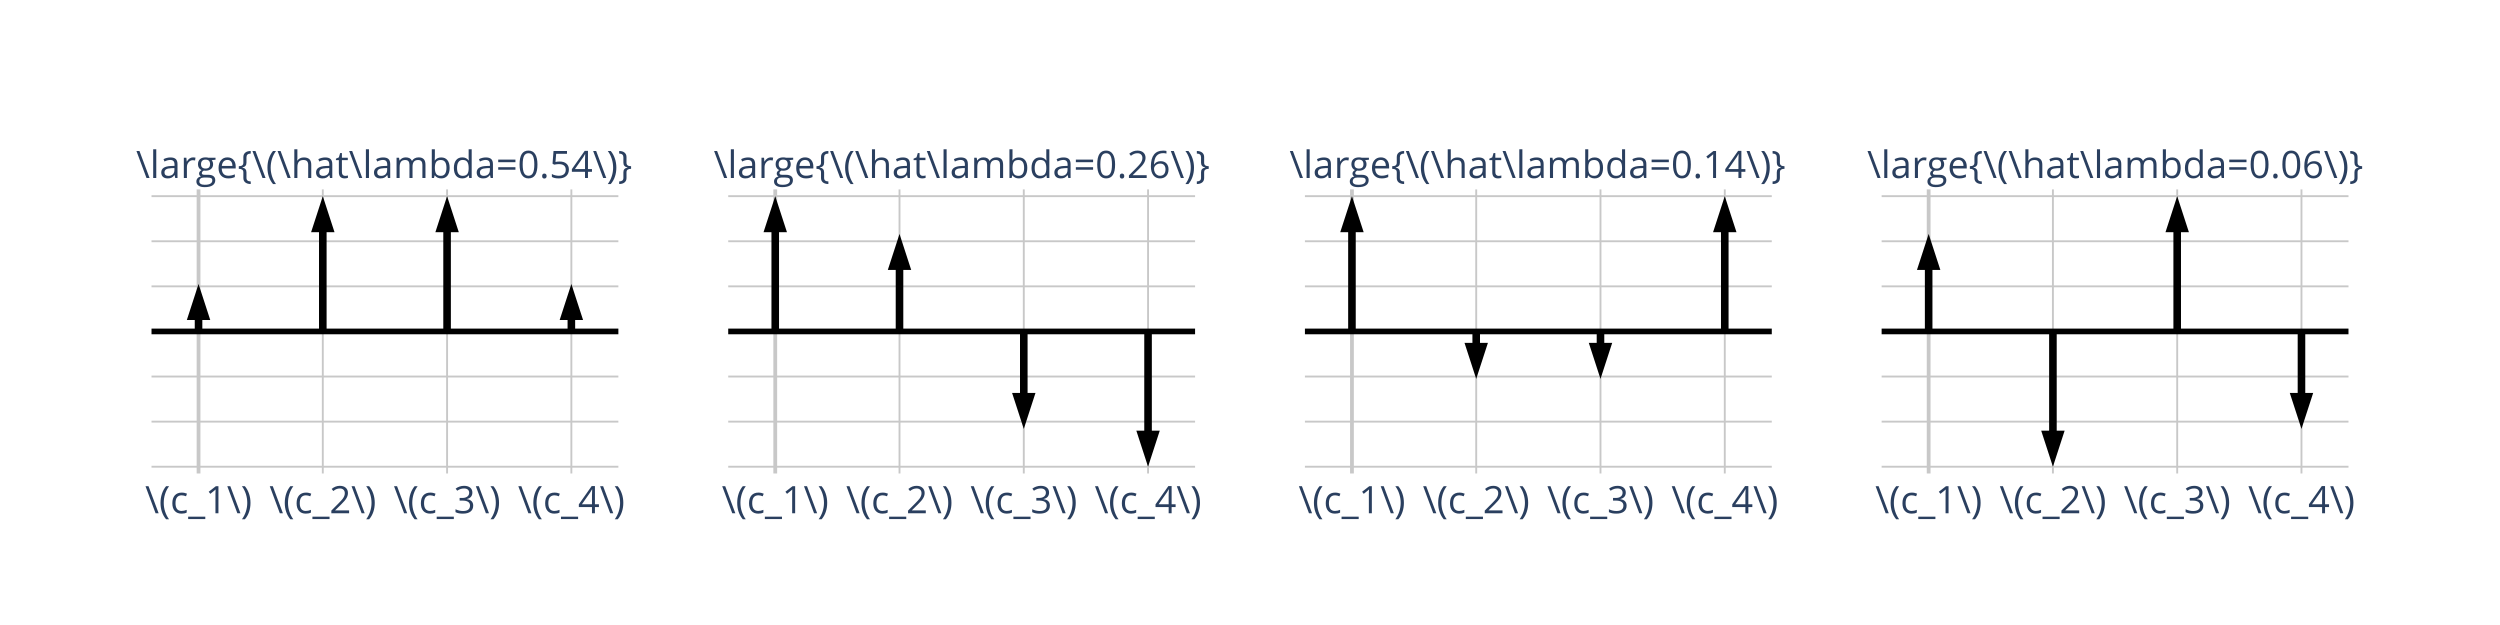
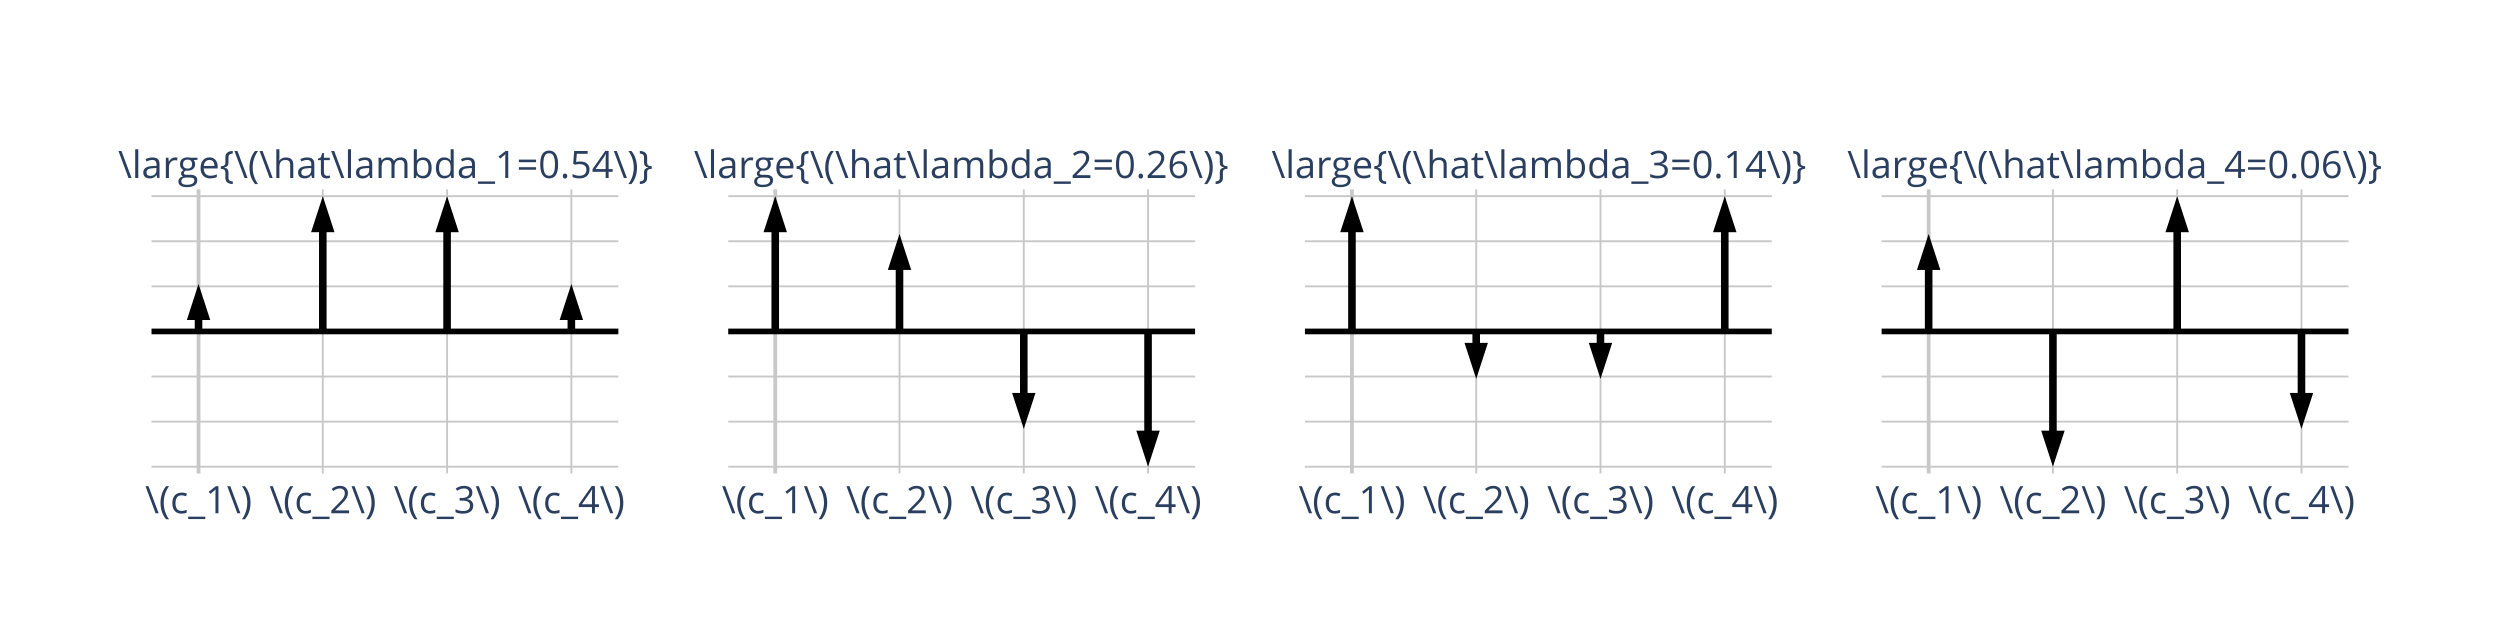
<svg xmlns="http://www.w3.org/2000/svg" class="main-svg" width="1320" height="330" style="" viewBox="0 0 1320 330">
  <rect x="0" y="0" width="1320" height="330" style="fill: rgb(255, 255, 255); fill-opacity: 1;" />
-   <defs id="defs-d79438">
+   <defs id="defs-39b9b0">
    <g class="clips">
-       <clipPath id="clipd79438xyplot" class="plotclip">
+       <clipPath id="clip39b9b0xyplot" class="plotclip">
        <rect width="246.5" height="150" />
      </clipPath>
-       <clipPath id="clipd79438x2y2plot" class="plotclip">
+       <clipPath id="clip39b9b0x2y2plot" class="plotclip">
        <rect width="246.5" height="150" />
      </clipPath>
-       <clipPath id="clipd79438x3y3plot" class="plotclip">
+       <clipPath id="clip39b9b0x3y3plot" class="plotclip">
        <rect width="246.5" height="150" />
      </clipPath>
-       <clipPath id="clipd79438x4y4plot" class="plotclip">
+       <clipPath id="clip39b9b0x4y4plot" class="plotclip">
        <rect width="246.5" height="150" />
      </clipPath>
-       <clipPath class="axesclip" id="clipd79438x">
+       <clipPath class="axesclip" id="clip39b9b0x">
        <rect x="80" y="0" width="246.5" height="330" />
      </clipPath>
-       <clipPath class="axesclip" id="clipd79438y">
+       <clipPath class="axesclip" id="clip39b9b0y">
        <rect x="0" y="100" width="1320" height="150" />
      </clipPath>
-       <clipPath class="axesclip" id="clipd79438xy">
+       <clipPath class="axesclip" id="clip39b9b0xy">
        <rect x="80" y="100" width="246.5" height="150" />
      </clipPath>
-       <clipPath class="axesclip" id="clipd79438y2">
+       <clipPath class="axesclip" id="clip39b9b0y2">
        <rect x="0" y="100" width="1320" height="150" />
      </clipPath>
-       <clipPath class="axesclip" id="clipd79438xy2">
+       <clipPath class="axesclip" id="clip39b9b0xy2">
        <rect x="80" y="100" width="246.5" height="150" />
      </clipPath>
-       <clipPath class="axesclip" id="clipd79438y3">
+       <clipPath class="axesclip" id="clip39b9b0y3">
        <rect x="0" y="100" width="1320" height="150" />
      </clipPath>
-       <clipPath class="axesclip" id="clipd79438xy3">
+       <clipPath class="axesclip" id="clip39b9b0xy3">
        <rect x="80" y="100" width="246.5" height="150" />
      </clipPath>
-       <clipPath class="axesclip" id="clipd79438y4">
+       <clipPath class="axesclip" id="clip39b9b0y4">
        <rect x="0" y="100" width="1320" height="150" />
      </clipPath>
-       <clipPath class="axesclip" id="clipd79438xy4">
+       <clipPath class="axesclip" id="clip39b9b0xy4">
        <rect x="80" y="100" width="246.5" height="150" />
      </clipPath>
-       <clipPath class="axesclip" id="clipd79438x2">
+       <clipPath class="axesclip" id="clip39b9b0x2">
        <rect x="384.5" y="0" width="246.5" height="330" />
      </clipPath>
-       <clipPath class="axesclip" id="clipd79438x2y">
+       <clipPath class="axesclip" id="clip39b9b0x2y">
        <rect x="384.5" y="100" width="246.5" height="150" />
      </clipPath>
-       <clipPath class="axesclip" id="clipd79438x2y2">
+       <clipPath class="axesclip" id="clip39b9b0x2y2">
        <rect x="384.5" y="100" width="246.5" height="150" />
      </clipPath>
-       <clipPath class="axesclip" id="clipd79438x2y3">
+       <clipPath class="axesclip" id="clip39b9b0x2y3">
        <rect x="384.5" y="100" width="246.5" height="150" />
      </clipPath>
-       <clipPath class="axesclip" id="clipd79438x2y4">
+       <clipPath class="axesclip" id="clip39b9b0x2y4">
        <rect x="384.5" y="100" width="246.5" height="150" />
      </clipPath>
-       <clipPath class="axesclip" id="clipd79438x3">
+       <clipPath class="axesclip" id="clip39b9b0x3">
        <rect x="689" y="0" width="246.5" height="330" />
      </clipPath>
-       <clipPath class="axesclip" id="clipd79438x3y">
+       <clipPath class="axesclip" id="clip39b9b0x3y">
        <rect x="689" y="100" width="246.5" height="150" />
      </clipPath>
-       <clipPath class="axesclip" id="clipd79438x3y2">
+       <clipPath class="axesclip" id="clip39b9b0x3y2">
        <rect x="689" y="100" width="246.5" height="150" />
      </clipPath>
-       <clipPath class="axesclip" id="clipd79438x3y3">
+       <clipPath class="axesclip" id="clip39b9b0x3y3">
        <rect x="689" y="100" width="246.5" height="150" />
      </clipPath>
-       <clipPath class="axesclip" id="clipd79438x3y4">
+       <clipPath class="axesclip" id="clip39b9b0x3y4">
        <rect x="689" y="100" width="246.5" height="150" />
      </clipPath>
-       <clipPath class="axesclip" id="clipd79438x4">
+       <clipPath class="axesclip" id="clip39b9b0x4">
        <rect x="993.5" y="0" width="246.5" height="330" />
      </clipPath>
-       <clipPath class="axesclip" id="clipd79438x4y">
+       <clipPath class="axesclip" id="clip39b9b0x4y">
        <rect x="993.5" y="100" width="246.5" height="150" />
      </clipPath>
-       <clipPath class="axesclip" id="clipd79438x4y2">
+       <clipPath class="axesclip" id="clip39b9b0x4y2">
        <rect x="993.5" y="100" width="246.5" height="150" />
      </clipPath>
-       <clipPath class="axesclip" id="clipd79438x4y3">
+       <clipPath class="axesclip" id="clip39b9b0x4y3">
        <rect x="993.5" y="100" width="246.5" height="150" />
      </clipPath>
-       <clipPath class="axesclip" id="clipd79438x4y4">
+       <clipPath class="axesclip" id="clip39b9b0x4y4">
        <rect x="993.5" y="100" width="246.5" height="150" />
      </clipPath>
    </g>
    <g class="gradients" />
    <g class="patterns" />
  </defs>
  <g class="bglayer" />
  <g class="layer-below">
    <g class="imagelayer" />
    <g class="shapelayer" />
  </g>
  <g class="cartesianlayer">
    <g class="subplot xy">
      <g class="layer-subplot">
        <g class="shapelayer" />
        <g class="imagelayer" />
      </g>
      <g class="minor-gridlayer">
        <g class="x" />
        <g class="y" />
      </g>
      <g class="gridlayer">
        <g class="x">
          <path class="xgrid crisp" transform="translate(170.44,0)" d="M0,100v150" style="stroke: rgb(200, 200, 200); stroke-opacity: 1; stroke-width: 1px;" />
          <path class="xgrid crisp" transform="translate(236.06,0)" d="M0,100v150" style="stroke: rgb(200, 200, 200); stroke-opacity: 1; stroke-width: 1px;" />
          <path class="xgrid crisp" transform="translate(301.68,0)" d="M0,100v150" style="stroke: rgb(200, 200, 200); stroke-opacity: 1; stroke-width: 1px;" />
        </g>
        <g class="y">
          <path class="ygrid crisp" transform="translate(0,246.43)" d="M80,0h246.5" style="stroke: rgb(200, 200, 200); stroke-opacity: 1; stroke-width: 1px;" />
          <path class="ygrid crisp" transform="translate(0,222.62)" d="M80,0h246.5" style="stroke: rgb(200, 200, 200); stroke-opacity: 1; stroke-width: 1px;" />
          <path class="ygrid crisp" transform="translate(0,198.81)" d="M80,0h246.5" style="stroke: rgb(200, 200, 200); stroke-opacity: 1; stroke-width: 1px;" />
          <path class="ygrid crisp" transform="translate(0,151.19)" d="M80,0h246.5" style="stroke: rgb(200, 200, 200); stroke-opacity: 1; stroke-width: 1px;" />
          <path class="ygrid crisp" transform="translate(0,127.38)" d="M80,0h246.5" style="stroke: rgb(200, 200, 200); stroke-opacity: 1; stroke-width: 1px;" />
          <path class="ygrid crisp" transform="translate(0,103.57)" d="M80,0h246.5" style="stroke: rgb(200, 200, 200); stroke-opacity: 1; stroke-width: 1px;" />
        </g>
      </g>
      <g class="zerolinelayer">
        <path class="xzl zl crisp" transform="translate(104.83,0)" d="M0,100v150" style="stroke: rgb(200, 200, 200); stroke-opacity: 1; stroke-width: 2px;" />
        <path class="yzl zl crisp" transform="translate(0,175)" d="M80,0h246.5" style="stroke: rgb(0, 0, 0); stroke-opacity: 1; stroke-width: 3px;" />
      </g>
      <g class="layer-between">
        <g class="shapelayer" />
        <g class="imagelayer" />
      </g>
      <path class="xlines-below" />
      <path class="ylines-below" />
      <g class="overlines-below" />
      <g class="xaxislayer-below" />
      <g class="yaxislayer-below" />
      <g class="overaxes-below" />
      <g class="overplot">
-         <g class="xy" transform="translate(80,100)" clip-path="url(#clipd79438xyplot)">
+         <g class="xy" transform="translate(80,100)" clip-path="url(#clip39b9b0xyplot)">
          <g class="scatterlayer mlayer">
-             <g class="trace scatter trace3fbb58" style="stroke-miterlimit: 2; opacity: 1;">
+             <g class="trace scatter trace89f9d9" style="stroke-miterlimit: 2; opacity: 1;">
              <g class="fills" />
              <g class="errorbars" />
              <g class="lines">
                <path class="js-line" d="M24.83,75L24.83,67.94" style="vector-effect: none; fill: none; stroke: rgb(0, 0, 0); stroke-opacity: 1; stroke-width: 4px; opacity: 1;" />
              </g>
              <g class="points">
                <path class="point" transform="translate(24.83,75)" d="M0,0Z" style="opacity: 1; stroke-width: 0px; fill: rgb(0, 0, 0); fill-opacity: 1;" />
                <path class="point" transform="translate(24.83,49.94)" d="M0,0L-6.18,19.021L6.18,19.021Z" style="opacity: 1; stroke-width: 0px; fill: rgb(0, 0, 0); fill-opacity: 1;" />
              </g>
              <g class="text" />
            </g>
-             <g class="trace scatter trace585e66" style="stroke-miterlimit: 2; opacity: 1;">
+             <g class="trace scatter traceb9ac74" style="stroke-miterlimit: 2; opacity: 1;">
              <g class="fills" />
              <g class="errorbars" />
              <g class="lines">
                <path class="js-line" d="M90.44,75L90.44,21.57" style="vector-effect: none; fill: none; stroke: rgb(0, 0, 0); stroke-opacity: 1; stroke-width: 4px; opacity: 1;" />
              </g>
              <g class="points">
                <path class="point" transform="translate(90.44,75)" d="M0,0Z" style="opacity: 1; stroke-width: 0px; fill: rgb(0, 0, 0); fill-opacity: 1;" />
                <path class="point" transform="translate(90.44,3.57)" d="M0,0L-6.18,19.021L6.18,19.021Z" style="opacity: 1; stroke-width: 0px; fill: rgb(0, 0, 0); fill-opacity: 1;" />
              </g>
              <g class="text" />
            </g>
-             <g class="trace scatter tracebc1cd6" style="stroke-miterlimit: 2; opacity: 1;">
+             <g class="trace scatter tracecb0ebf" style="stroke-miterlimit: 2; opacity: 1;">
              <g class="fills" />
              <g class="errorbars" />
              <g class="lines">
                <path class="js-line" d="M156.06,75L156.06,21.57" style="vector-effect: none; fill: none; stroke: rgb(0, 0, 0); stroke-opacity: 1; stroke-width: 4px; opacity: 1;" />
              </g>
              <g class="points">
                <path class="point" transform="translate(156.06,75)" d="M0,0Z" style="opacity: 1; stroke-width: 0px; fill: rgb(0, 0, 0); fill-opacity: 1;" />
                <path class="point" transform="translate(156.06,3.57)" d="M0,0L-6.18,19.021L6.18,19.021Z" style="opacity: 1; stroke-width: 0px; fill: rgb(0, 0, 0); fill-opacity: 1;" />
              </g>
              <g class="text" />
            </g>
-             <g class="trace scatter trace941f63" style="stroke-miterlimit: 2; opacity: 1;">
+             <g class="trace scatter trace071e28" style="stroke-miterlimit: 2; opacity: 1;">
              <g class="fills" />
              <g class="errorbars" />
              <g class="lines">
                <path class="js-line" d="M221.68,75L221.68,67.94" style="vector-effect: none; fill: none; stroke: rgb(0, 0, 0); stroke-opacity: 1; stroke-width: 4px; opacity: 1;" />
              </g>
              <g class="points">
                <path class="point" transform="translate(221.68,75)" d="M0,0Z" style="opacity: 1; stroke-width: 0px; fill: rgb(0, 0, 0); fill-opacity: 1;" />
                <path class="point" transform="translate(221.68,49.94)" d="M0,0L-6.18,19.021L6.18,19.021Z" style="opacity: 1; stroke-width: 0px; fill: rgb(0, 0, 0); fill-opacity: 1;" />
              </g>
              <g class="text" />
            </g>
          </g>
        </g>
      </g>
      <path class="xlines-above crisp" d="M0,0" style="fill: none;" />
      <path class="ylines-above crisp" d="M0,0" style="fill: none;" />
      <g class="overlines-above" />
      <g class="xaxislayer-above">
        <g class="xtick">
          <text text-anchor="middle" x="0" y="271" transform="translate(104.83,0)" style="font-family: 'Open Sans', verdana, arial, sans-serif; font-size: 20px; fill: rgb(42, 63, 95); fill-opacity: 1; white-space: pre; opacity: 1;">\(c_1\)</text>
        </g>
        <g class="xtick">
          <text text-anchor="middle" x="0" y="271" style="font-family: 'Open Sans', verdana, arial, sans-serif; font-size: 20px; fill: rgb(42, 63, 95); fill-opacity: 1; white-space: pre; opacity: 1;" transform="translate(170.44,0)">\(c_2\)</text>
        </g>
        <g class="xtick">
          <text text-anchor="middle" x="0" y="271" style="font-family: 'Open Sans', verdana, arial, sans-serif; font-size: 20px; fill: rgb(42, 63, 95); fill-opacity: 1; white-space: pre; opacity: 1;" transform="translate(236.06,0)">\(c_3\)</text>
        </g>
        <g class="xtick">
          <text text-anchor="middle" x="0" y="271" style="font-family: 'Open Sans', verdana, arial, sans-serif; font-size: 20px; fill: rgb(42, 63, 95); fill-opacity: 1; white-space: pre; opacity: 1;" transform="translate(301.68,0)">\(c_4\)</text>
        </g>
      </g>
      <g class="yaxislayer-above" />
      <g class="overaxes-above" />
    </g>
    <g class="subplot x2y2">
      <g class="layer-subplot">
        <g class="shapelayer" />
        <g class="imagelayer" />
      </g>
      <g class="minor-gridlayer">
        <g class="x2" />
        <g class="y2" />
      </g>
      <g class="gridlayer">
        <g class="x2">
          <path class="x2grid crisp" transform="translate(474.94,0)" d="M0,100v150" style="stroke: rgb(200, 200, 200); stroke-opacity: 1; stroke-width: 1px;" />
          <path class="x2grid crisp" transform="translate(540.56,0)" d="M0,100v150" style="stroke: rgb(200, 200, 200); stroke-opacity: 1; stroke-width: 1px;" />
          <path class="x2grid crisp" transform="translate(606.17,0)" d="M0,100v150" style="stroke: rgb(200, 200, 200); stroke-opacity: 1; stroke-width: 1px;" />
        </g>
        <g class="y2">
          <path class="y2grid crisp" transform="translate(0,246.43)" d="M384.5,0h246.5" style="stroke: rgb(200, 200, 200); stroke-opacity: 1; stroke-width: 1px;" />
          <path class="y2grid crisp" transform="translate(0,222.62)" d="M384.5,0h246.5" style="stroke: rgb(200, 200, 200); stroke-opacity: 1; stroke-width: 1px;" />
          <path class="y2grid crisp" transform="translate(0,198.81)" d="M384.5,0h246.5" style="stroke: rgb(200, 200, 200); stroke-opacity: 1; stroke-width: 1px;" />
          <path class="y2grid crisp" transform="translate(0,151.19)" d="M384.5,0h246.5" style="stroke: rgb(200, 200, 200); stroke-opacity: 1; stroke-width: 1px;" />
          <path class="y2grid crisp" transform="translate(0,127.38)" d="M384.5,0h246.5" style="stroke: rgb(200, 200, 200); stroke-opacity: 1; stroke-width: 1px;" />
          <path class="y2grid crisp" transform="translate(0,103.57)" d="M384.5,0h246.5" style="stroke: rgb(200, 200, 200); stroke-opacity: 1; stroke-width: 1px;" />
        </g>
      </g>
      <g class="zerolinelayer">
        <path class="x2zl zl crisp" transform="translate(409.33,0)" d="M0,100v150" style="stroke: rgb(200, 200, 200); stroke-opacity: 1; stroke-width: 2px;" />
        <path class="y2zl zl crisp" transform="translate(0,175)" d="M384.5,0h246.5" style="stroke: rgb(0, 0, 0); stroke-opacity: 1; stroke-width: 3px;" />
      </g>
      <g class="layer-between">
        <g class="shapelayer" />
        <g class="imagelayer" />
      </g>
      <path class="xlines-below" />
      <path class="ylines-below" />
      <g class="overlines-below" />
      <g class="xaxislayer-below" />
      <g class="yaxislayer-below" />
      <g class="overaxes-below" />
      <g class="overplot">
-         <g class="x2y2" transform="translate(384.5,100)" clip-path="url(#clipd79438x2y2plot)">
+         <g class="x2y2" transform="translate(384.5,100)" clip-path="url(#clip39b9b0x2y2plot)">
          <g class="scatterlayer mlayer">
-             <g class="trace scatter trace5c7422" style="stroke-miterlimit: 2; opacity: 1;">
+             <g class="trace scatter tracefb3d68" style="stroke-miterlimit: 2; opacity: 1;">
              <g class="fills" />
              <g class="errorbars" />
              <g class="lines">
                <path class="js-line" d="M24.83,75L24.83,21.57" style="vector-effect: none; fill: none; stroke: rgb(0, 0, 0); stroke-opacity: 1; stroke-width: 4px; opacity: 1;" />
              </g>
              <g class="points">
                <path class="point" transform="translate(24.83,75)" d="M0,0Z" style="opacity: 1; stroke-width: 0px; fill: rgb(0, 0, 0); fill-opacity: 1;" />
                <path class="point" transform="translate(24.83,3.57)" d="M0,0L-6.18,19.021L6.18,19.021Z" style="opacity: 1; stroke-width: 0px; fill: rgb(0, 0, 0); fill-opacity: 1;" />
              </g>
              <g class="text" />
            </g>
-             <g class="trace scatter tracef694d3" style="stroke-miterlimit: 2; opacity: 1;">
+             <g class="trace scatter trace6bcd94" style="stroke-miterlimit: 2; opacity: 1;">
              <g class="fills" />
              <g class="errorbars" />
              <g class="lines">
                <path class="js-line" d="M90.44,75L90.44,41.52" style="vector-effect: none; fill: none; stroke: rgb(0, 0, 0); stroke-opacity: 1; stroke-width: 4px; opacity: 1;" />
              </g>
              <g class="points">
                <path class="point" transform="translate(90.44,75)" d="M0,0Z" style="opacity: 1; stroke-width: 0px; fill: rgb(0, 0, 0); fill-opacity: 1;" />
                <path class="point" transform="translate(90.44,23.52)" d="M0,0L-6.18,19.021L6.18,19.021Z" style="opacity: 1; stroke-width: 0px; fill: rgb(0, 0, 0); fill-opacity: 1;" />
              </g>
              <g class="text" />
            </g>
-             <g class="trace scatter trace474995" style="stroke-miterlimit: 2; opacity: 1;">
+             <g class="trace scatter trace20b42f" style="stroke-miterlimit: 2; opacity: 1;">
              <g class="fills" />
              <g class="errorbars" />
              <g class="lines">
                <path class="js-line" d="M156.06,75L156.06,108.48" style="vector-effect: none; fill: none; stroke: rgb(0, 0, 0); stroke-opacity: 1; stroke-width: 4px; opacity: 1;" />
              </g>
              <g class="points">
                <path class="point" transform="translate(156.06,75)" d="M0,0Z" style="opacity: 1; stroke-width: 0px; fill: rgb(0, 0, 0); fill-opacity: 1;" />
                <path class="point" transform="translate(156.06,126.48)" d="M0,0L6.18,-19.021L-6.18,-19.021Z" style="opacity: 1; stroke-width: 0px; fill: rgb(0, 0, 0); fill-opacity: 1;" />
              </g>
              <g class="text" />
            </g>
-             <g class="trace scatter trace172990" style="stroke-miterlimit: 2; opacity: 1;">
+             <g class="trace scatter trace25c7e0" style="stroke-miterlimit: 2; opacity: 1;">
              <g class="fills" />
              <g class="errorbars" />
              <g class="lines">
                <path class="js-line" d="M221.67,75L221.67,128.43" style="vector-effect: none; fill: none; stroke: rgb(0, 0, 0); stroke-opacity: 1; stroke-width: 4px; opacity: 1;" />
              </g>
              <g class="points">
                <path class="point" transform="translate(221.67,75)" d="M0,0Z" style="opacity: 1; stroke-width: 0px; fill: rgb(0, 0, 0); fill-opacity: 1;" />
                <path class="point" transform="translate(221.67,146.43)" d="M0,0L6.18,-19.021L-6.18,-19.021Z" style="opacity: 1; stroke-width: 0px; fill: rgb(0, 0, 0); fill-opacity: 1;" />
              </g>
              <g class="text" />
            </g>
          </g>
        </g>
      </g>
      <path class="xlines-above crisp" d="M0,0" style="fill: none;" />
      <path class="ylines-above crisp" d="M0,0" style="fill: none;" />
      <g class="overlines-above" />
      <g class="xaxislayer-above">
        <g class="x2tick">
          <text text-anchor="middle" x="0" y="271" transform="translate(409.33,0)" style="font-family: 'Open Sans', verdana, arial, sans-serif; font-size: 20px; fill: rgb(42, 63, 95); fill-opacity: 1; white-space: pre; opacity: 1;">\(c_1\)</text>
        </g>
        <g class="x2tick">
          <text text-anchor="middle" x="0" y="271" style="font-family: 'Open Sans', verdana, arial, sans-serif; font-size: 20px; fill: rgb(42, 63, 95); fill-opacity: 1; white-space: pre; opacity: 1;" transform="translate(474.94,0)">\(c_2\)</text>
        </g>
        <g class="x2tick">
          <text text-anchor="middle" x="0" y="271" style="font-family: 'Open Sans', verdana, arial, sans-serif; font-size: 20px; fill: rgb(42, 63, 95); fill-opacity: 1; white-space: pre; opacity: 1;" transform="translate(540.56,0)">\(c_3\)</text>
        </g>
        <g class="x2tick">
          <text text-anchor="middle" x="0" y="271" style="font-family: 'Open Sans', verdana, arial, sans-serif; font-size: 20px; fill: rgb(42, 63, 95); fill-opacity: 1; white-space: pre; opacity: 1;" transform="translate(606.17,0)">\(c_4\)</text>
        </g>
      </g>
      <g class="yaxislayer-above" />
      <g class="overaxes-above" />
    </g>
    <g class="subplot x3y3">
      <g class="layer-subplot">
        <g class="shapelayer" />
        <g class="imagelayer" />
      </g>
      <g class="minor-gridlayer">
        <g class="x3" />
        <g class="y3" />
      </g>
      <g class="gridlayer">
        <g class="x3">
          <path class="x3grid crisp" transform="translate(779.44,0)" d="M0,100v150" style="stroke: rgb(200, 200, 200); stroke-opacity: 1; stroke-width: 1px;" />
          <path class="x3grid crisp" transform="translate(845.06,0)" d="M0,100v150" style="stroke: rgb(200, 200, 200); stroke-opacity: 1; stroke-width: 1px;" />
          <path class="x3grid crisp" transform="translate(910.68,0)" d="M0,100v150" style="stroke: rgb(200, 200, 200); stroke-opacity: 1; stroke-width: 1px;" />
        </g>
        <g class="y3">
          <path class="y3grid crisp" transform="translate(0,246.43)" d="M689,0h246.5" style="stroke: rgb(200, 200, 200); stroke-opacity: 1; stroke-width: 1px;" />
          <path class="y3grid crisp" transform="translate(0,222.62)" d="M689,0h246.5" style="stroke: rgb(200, 200, 200); stroke-opacity: 1; stroke-width: 1px;" />
          <path class="y3grid crisp" transform="translate(0,198.81)" d="M689,0h246.5" style="stroke: rgb(200, 200, 200); stroke-opacity: 1; stroke-width: 1px;" />
          <path class="y3grid crisp" transform="translate(0,151.19)" d="M689,0h246.5" style="stroke: rgb(200, 200, 200); stroke-opacity: 1; stroke-width: 1px;" />
          <path class="y3grid crisp" transform="translate(0,127.38)" d="M689,0h246.5" style="stroke: rgb(200, 200, 200); stroke-opacity: 1; stroke-width: 1px;" />
          <path class="y3grid crisp" transform="translate(0,103.57)" d="M689,0h246.5" style="stroke: rgb(200, 200, 200); stroke-opacity: 1; stroke-width: 1px;" />
        </g>
      </g>
      <g class="zerolinelayer">
        <path class="x3zl zl crisp" transform="translate(713.83,0)" d="M0,100v150" style="stroke: rgb(200, 200, 200); stroke-opacity: 1; stroke-width: 2px;" />
        <path class="y3zl zl crisp" transform="translate(0,175)" d="M689,0h246.5" style="stroke: rgb(0, 0, 0); stroke-opacity: 1; stroke-width: 3px;" />
      </g>
      <g class="layer-between">
        <g class="shapelayer" />
        <g class="imagelayer" />
      </g>
      <path class="xlines-below" />
      <path class="ylines-below" />
      <g class="overlines-below" />
      <g class="xaxislayer-below" />
      <g class="yaxislayer-below" />
      <g class="overaxes-below" />
      <g class="overplot">
-         <g class="x3y3" transform="translate(689,100)" clip-path="url(#clipd79438x3y3plot)">
+         <g class="x3y3" transform="translate(689,100)" clip-path="url(#clip39b9b0x3y3plot)">
          <g class="scatterlayer mlayer">
-             <g class="trace scatter trace287ca6" style="stroke-miterlimit: 2; opacity: 1;">
+             <g class="trace scatter tracee846d8" style="stroke-miterlimit: 2; opacity: 1;">
              <g class="fills" />
              <g class="errorbars" />
              <g class="lines">
                <path class="js-line" d="M24.83,75L24.83,21.57" style="vector-effect: none; fill: none; stroke: rgb(0, 0, 0); stroke-opacity: 1; stroke-width: 4px; opacity: 1;" />
              </g>
              <g class="points">
                <path class="point" transform="translate(24.83,75)" d="M0,0Z" style="opacity: 1; stroke-width: 0px; fill: rgb(0, 0, 0); fill-opacity: 1;" />
                <path class="point" transform="translate(24.83,3.57)" d="M0,0L-6.18,19.021L6.18,19.021Z" style="opacity: 1; stroke-width: 0px; fill: rgb(0, 0, 0); fill-opacity: 1;" />
              </g>
              <g class="text" />
            </g>
-             <g class="trace scatter traceb0b829" style="stroke-miterlimit: 2; opacity: 1;">
+             <g class="trace scatter traceae95f3" style="stroke-miterlimit: 2; opacity: 1;">
              <g class="fills" />
              <g class="errorbars" />
              <g class="lines">
                <path class="js-line" d="M90.44,75L90.44,82.06" style="vector-effect: none; fill: none; stroke: rgb(0, 0, 0); stroke-opacity: 1; stroke-width: 4px; opacity: 1;" />
              </g>
              <g class="points">
                <path class="point" transform="translate(90.44,75)" d="M0,0Z" style="opacity: 1; stroke-width: 0px; fill: rgb(0, 0, 0); fill-opacity: 1;" />
                <path class="point" transform="translate(90.44,100.06)" d="M0,0L6.18,-19.021L-6.18,-19.021Z" style="opacity: 1; stroke-width: 0px; fill: rgb(0, 0, 0); fill-opacity: 1;" />
              </g>
              <g class="text" />
            </g>
-             <g class="trace scatter trace556962" style="stroke-miterlimit: 2; opacity: 1;">
+             <g class="trace scatter trace829554" style="stroke-miterlimit: 2; opacity: 1;">
              <g class="fills" />
              <g class="errorbars" />
              <g class="lines">
                <path class="js-line" d="M156.06,75L156.06,82.06" style="vector-effect: none; fill: none; stroke: rgb(0, 0, 0); stroke-opacity: 1; stroke-width: 4px; opacity: 1;" />
              </g>
              <g class="points">
                <path class="point" transform="translate(156.06,75)" d="M0,0Z" style="opacity: 1; stroke-width: 0px; fill: rgb(0, 0, 0); fill-opacity: 1;" />
                <path class="point" transform="translate(156.06,100.06)" d="M0,0L6.18,-19.021L-6.18,-19.021Z" style="opacity: 1; stroke-width: 0px; fill: rgb(0, 0, 0); fill-opacity: 1;" />
              </g>
              <g class="text" />
            </g>
-             <g class="trace scatter trace716358" style="stroke-miterlimit: 2; opacity: 1;">
+             <g class="trace scatter trace03fffa" style="stroke-miterlimit: 2; opacity: 1;">
              <g class="fills" />
              <g class="errorbars" />
              <g class="lines">
                <path class="js-line" d="M221.68,75L221.68,21.57" style="vector-effect: none; fill: none; stroke: rgb(0, 0, 0); stroke-opacity: 1; stroke-width: 4px; opacity: 1;" />
              </g>
              <g class="points">
                <path class="point" transform="translate(221.68,75)" d="M0,0Z" style="opacity: 1; stroke-width: 0px; fill: rgb(0, 0, 0); fill-opacity: 1;" />
                <path class="point" transform="translate(221.68,3.57)" d="M0,0L-6.18,19.021L6.18,19.021Z" style="opacity: 1; stroke-width: 0px; fill: rgb(0, 0, 0); fill-opacity: 1;" />
              </g>
              <g class="text" />
            </g>
          </g>
        </g>
      </g>
      <path class="xlines-above crisp" d="M0,0" style="fill: none;" />
      <path class="ylines-above crisp" d="M0,0" style="fill: none;" />
      <g class="overlines-above" />
      <g class="xaxislayer-above">
        <g class="x3tick">
          <text text-anchor="middle" x="0" y="271" transform="translate(713.83,0)" style="font-family: 'Open Sans', verdana, arial, sans-serif; font-size: 20px; fill: rgb(42, 63, 95); fill-opacity: 1; white-space: pre; opacity: 1;">\(c_1\)</text>
        </g>
        <g class="x3tick">
          <text text-anchor="middle" x="0" y="271" style="font-family: 'Open Sans', verdana, arial, sans-serif; font-size: 20px; fill: rgb(42, 63, 95); fill-opacity: 1; white-space: pre; opacity: 1;" transform="translate(779.44,0)">\(c_2\)</text>
        </g>
        <g class="x3tick">
          <text text-anchor="middle" x="0" y="271" style="font-family: 'Open Sans', verdana, arial, sans-serif; font-size: 20px; fill: rgb(42, 63, 95); fill-opacity: 1; white-space: pre; opacity: 1;" transform="translate(845.06,0)">\(c_3\)</text>
        </g>
        <g class="x3tick">
          <text text-anchor="middle" x="0" y="271" style="font-family: 'Open Sans', verdana, arial, sans-serif; font-size: 20px; fill: rgb(42, 63, 95); fill-opacity: 1; white-space: pre; opacity: 1;" transform="translate(910.68,0)">\(c_4\)</text>
        </g>
      </g>
      <g class="yaxislayer-above" />
      <g class="overaxes-above" />
    </g>
    <g class="subplot x4y4">
      <g class="layer-subplot">
        <g class="shapelayer" />
        <g class="imagelayer" />
      </g>
      <g class="minor-gridlayer">
        <g class="x4" />
        <g class="y4" />
      </g>
      <g class="gridlayer">
        <g class="x4">
          <path class="x4grid crisp" transform="translate(1083.94,0)" d="M0,100v150" style="stroke: rgb(200, 200, 200); stroke-opacity: 1; stroke-width: 1px;" />
          <path class="x4grid crisp" transform="translate(1149.56,0)" d="M0,100v150" style="stroke: rgb(200, 200, 200); stroke-opacity: 1; stroke-width: 1px;" />
          <path class="x4grid crisp" transform="translate(1215.18,0)" d="M0,100v150" style="stroke: rgb(200, 200, 200); stroke-opacity: 1; stroke-width: 1px;" />
        </g>
        <g class="y4">
          <path class="y4grid crisp" transform="translate(0,246.43)" d="M993.5,0h246.5" style="stroke: rgb(200, 200, 200); stroke-opacity: 1; stroke-width: 1px;" />
          <path class="y4grid crisp" transform="translate(0,222.62)" d="M993.5,0h246.5" style="stroke: rgb(200, 200, 200); stroke-opacity: 1; stroke-width: 1px;" />
          <path class="y4grid crisp" transform="translate(0,198.81)" d="M993.5,0h246.5" style="stroke: rgb(200, 200, 200); stroke-opacity: 1; stroke-width: 1px;" />
          <path class="y4grid crisp" transform="translate(0,151.19)" d="M993.5,0h246.5" style="stroke: rgb(200, 200, 200); stroke-opacity: 1; stroke-width: 1px;" />
          <path class="y4grid crisp" transform="translate(0,127.38)" d="M993.5,0h246.5" style="stroke: rgb(200, 200, 200); stroke-opacity: 1; stroke-width: 1px;" />
          <path class="y4grid crisp" transform="translate(0,103.57)" d="M993.5,0h246.5" style="stroke: rgb(200, 200, 200); stroke-opacity: 1; stroke-width: 1px;" />
        </g>
      </g>
      <g class="zerolinelayer">
        <path class="x4zl zl crisp" transform="translate(1018.33,0)" d="M0,100v150" style="stroke: rgb(200, 200, 200); stroke-opacity: 1; stroke-width: 2px;" />
        <path class="y4zl zl crisp" transform="translate(0,175)" d="M993.5,0h246.5" style="stroke: rgb(0, 0, 0); stroke-opacity: 1; stroke-width: 3px;" />
      </g>
      <g class="layer-between">
        <g class="shapelayer" />
        <g class="imagelayer" />
      </g>
      <path class="xlines-below" />
      <path class="ylines-below" />
      <g class="overlines-below" />
      <g class="xaxislayer-below" />
      <g class="yaxislayer-below" />
      <g class="overaxes-below" />
      <g class="overplot">
-         <g class="x4y4" transform="translate(993.5,100)" clip-path="url(#clipd79438x4y4plot)">
+         <g class="x4y4" transform="translate(993.5,100)" clip-path="url(#clip39b9b0x4y4plot)">
          <g class="scatterlayer mlayer">
-             <g class="trace scatter trace895227" style="stroke-miterlimit: 2; opacity: 1;">
+             <g class="trace scatter trace5fa118" style="stroke-miterlimit: 2; opacity: 1;">
              <g class="fills" />
              <g class="errorbars" />
              <g class="lines">
                <path class="js-line" d="M24.83,75L24.83,41.52" style="vector-effect: none; fill: none; stroke: rgb(0, 0, 0); stroke-opacity: 1; stroke-width: 4px; opacity: 1;" />
              </g>
              <g class="points">
                <path class="point" transform="translate(24.83,75)" d="M0,0Z" style="opacity: 1; stroke-width: 0px; fill: rgb(0, 0, 0); fill-opacity: 1;" />
                <path class="point" transform="translate(24.83,23.52)" d="M0,0L-6.18,19.021L6.18,19.021Z" style="opacity: 1; stroke-width: 0px; fill: rgb(0, 0, 0); fill-opacity: 1;" />
              </g>
              <g class="text" />
            </g>
-             <g class="trace scatter traceaf6f01" style="stroke-miterlimit: 2; opacity: 1;">
+             <g class="trace scatter tracefbf60f" style="stroke-miterlimit: 2; opacity: 1;">
              <g class="fills" />
              <g class="errorbars" />
              <g class="lines">
                <path class="js-line" d="M90.44,75L90.44,128.43" style="vector-effect: none; fill: none; stroke: rgb(0, 0, 0); stroke-opacity: 1; stroke-width: 4px; opacity: 1;" />
              </g>
              <g class="points">
                <path class="point" transform="translate(90.44,75)" d="M0,0Z" style="opacity: 1; stroke-width: 0px; fill: rgb(0, 0, 0); fill-opacity: 1;" />
                <path class="point" transform="translate(90.44,146.43)" d="M0,0L6.18,-19.021L-6.18,-19.021Z" style="opacity: 1; stroke-width: 0px; fill: rgb(0, 0, 0); fill-opacity: 1;" />
              </g>
              <g class="text" />
            </g>
-             <g class="trace scatter tracee434e3" style="stroke-miterlimit: 2; opacity: 1;">
+             <g class="trace scatter tracef473e4" style="stroke-miterlimit: 2; opacity: 1;">
              <g class="fills" />
              <g class="errorbars" />
              <g class="lines">
                <path class="js-line" d="M156.06,75L156.06,21.57" style="vector-effect: none; fill: none; stroke: rgb(0, 0, 0); stroke-opacity: 1; stroke-width: 4px; opacity: 1;" />
              </g>
              <g class="points">
                <path class="point" transform="translate(156.06,75)" d="M0,0Z" style="opacity: 1; stroke-width: 0px; fill: rgb(0, 0, 0); fill-opacity: 1;" />
                <path class="point" transform="translate(156.06,3.57)" d="M0,0L-6.18,19.021L6.18,19.021Z" style="opacity: 1; stroke-width: 0px; fill: rgb(0, 0, 0); fill-opacity: 1;" />
              </g>
              <g class="text" />
            </g>
-             <g class="trace scatter tracee81732" style="stroke-miterlimit: 2; opacity: 1;">
+             <g class="trace scatter trace17809b" style="stroke-miterlimit: 2; opacity: 1;">
              <g class="fills" />
              <g class="errorbars" />
              <g class="lines">
                <path class="js-line" d="M221.68,75L221.68,108.48" style="vector-effect: none; fill: none; stroke: rgb(0, 0, 0); stroke-opacity: 1; stroke-width: 4px; opacity: 1;" />
              </g>
              <g class="points">
                <path class="point" transform="translate(221.68,75)" d="M0,0Z" style="opacity: 1; stroke-width: 0px; fill: rgb(0, 0, 0); fill-opacity: 1;" />
                <path class="point" transform="translate(221.68,126.48)" d="M0,0L6.18,-19.021L-6.18,-19.021Z" style="opacity: 1; stroke-width: 0px; fill: rgb(0, 0, 0); fill-opacity: 1;" />
              </g>
              <g class="text" />
            </g>
          </g>
        </g>
      </g>
      <path class="xlines-above crisp" d="M0,0" style="fill: none;" />
      <path class="ylines-above crisp" d="M0,0" style="fill: none;" />
      <g class="overlines-above" />
      <g class="xaxislayer-above">
        <g class="x4tick">
          <text text-anchor="middle" x="0" y="271" transform="translate(1018.33,0)" style="font-family: 'Open Sans', verdana, arial, sans-serif; font-size: 20px; fill: rgb(42, 63, 95); fill-opacity: 1; white-space: pre; opacity: 1;">\(c_1\)</text>
        </g>
        <g class="x4tick">
          <text text-anchor="middle" x="0" y="271" style="font-family: 'Open Sans', verdana, arial, sans-serif; font-size: 20px; fill: rgb(42, 63, 95); fill-opacity: 1; white-space: pre; opacity: 1;" transform="translate(1083.94,0)">\(c_2\)</text>
        </g>
        <g class="x4tick">
          <text text-anchor="middle" x="0" y="271" style="font-family: 'Open Sans', verdana, arial, sans-serif; font-size: 20px; fill: rgb(42, 63, 95); fill-opacity: 1; white-space: pre; opacity: 1;" transform="translate(1149.56,0)">\(c_3\)</text>
        </g>
        <g class="x4tick">
          <text text-anchor="middle" x="0" y="271" style="font-family: 'Open Sans', verdana, arial, sans-serif; font-size: 20px; fill: rgb(42, 63, 95); fill-opacity: 1; white-space: pre; opacity: 1;" transform="translate(1215.18,0)">\(c_4\)</text>
        </g>
      </g>
      <g class="yaxislayer-above" />
      <g class="overaxes-above" />
    </g>
  </g>
  <g class="polarlayer" />
  <g class="smithlayer" />
  <g class="ternarylayer" />
  <g class="geolayer" />
  <g class="funnelarealayer" />
  <g class="pielayer" />
  <g class="iciclelayer" />
  <g class="treemaplayer" />
  <g class="sunburstlayer" />
  <g class="glimages" />
-   <defs id="topdefs-d79438">
+   <defs id="topdefs-39b9b0">
    <g class="clips" />
  </defs>
  <g class="layer-above">
    <g class="imagelayer" />
    <g class="shapelayer" />
  </g>
  <g class="infolayer">
    <g class="g-gtitle" />
    <g class="g-xtitle" />
    <g class="g-x2title" />
    <g class="g-x3title" />
    <g class="g-x4title" />
    <g class="g-ytitle" />
    <g class="g-y2title" />
    <g class="g-y3title" />
    <g class="g-y4title" />
    <g class="annotation" data-index="0" style="opacity: 1;">
      <g class="annotation-text-g" transform="rotate(0,203.25,86)">
-         <g class="cursor-pointer" transform="translate(47,72)">
-           <rect class="bg" x="0.5" y="0.5" width="311" height="27" style="stroke-width: 1px; stroke: rgb(0, 0, 0); stroke-opacity: 0; fill: rgb(0, 0, 0); fill-opacity: 0;" />
-           <text class="annotation-text" text-anchor="middle" x="155.812" y="22" style="font-family: 'Open Sans', verdana, arial, sans-serif; font-size: 20px; fill: rgb(42, 63, 95); fill-opacity: 1; white-space: pre;">\large{\(\hat\lambda=0.54\)}</text>
+         <g class="cursor-pointer" transform="translate(35,72)">
+           <rect class="bg" x="0.5" y="0.5" width="336" height="27" style="stroke-width: 1px; stroke: rgb(0, 0, 0); stroke-opacity: 0; fill: rgb(0, 0, 0); fill-opacity: 0;" />
+           <text class="annotation-text" text-anchor="middle" x="168.516" y="22" style="font-family: 'Open Sans', verdana, arial, sans-serif; font-size: 20px; fill: rgb(42, 63, 95); fill-opacity: 1; white-space: pre;">\large{\(\hat\lambda_1=0.54\)}</text>
        </g>
      </g>
    </g>
    <g class="annotation" data-index="1" style="opacity: 1;">
      <g class="annotation-text-g" transform="rotate(0,507.75,86)">
-         <g class="cursor-pointer" transform="translate(352,72)">
-           <rect class="bg" x="0.5" y="0.5" width="311" height="27" style="stroke-width: 1px; stroke: rgb(0, 0, 0); stroke-opacity: 0; fill: rgb(0, 0, 0); fill-opacity: 0;" />
-           <text class="annotation-text" text-anchor="middle" x="155.812" y="22" style="font-family: 'Open Sans', verdana, arial, sans-serif; font-size: 20px; fill: rgb(42, 63, 95); fill-opacity: 1; white-space: pre;">\large{\(\hat\lambda=0.26\)}</text>
+         <g class="cursor-pointer" transform="translate(339,72)">
+           <rect class="bg" x="0.5" y="0.5" width="336" height="27" style="stroke-width: 1px; stroke: rgb(0, 0, 0); stroke-opacity: 0; fill: rgb(0, 0, 0); fill-opacity: 0;" />
+           <text class="annotation-text" text-anchor="middle" x="168.516" y="22" style="font-family: 'Open Sans', verdana, arial, sans-serif; font-size: 20px; fill: rgb(42, 63, 95); fill-opacity: 1; white-space: pre;">\large{\(\hat\lambda_2=0.26\)}</text>
        </g>
      </g>
    </g>
    <g class="annotation" data-index="2" style="opacity: 1;">
      <g class="annotation-text-g" transform="rotate(0,812.25,86)">
-         <g class="cursor-pointer" transform="translate(656,72)">
-           <rect class="bg" x="0.5" y="0.5" width="311" height="27" style="stroke-width: 1px; stroke: rgb(0, 0, 0); stroke-opacity: 0; fill: rgb(0, 0, 0); fill-opacity: 0;" />
-           <text class="annotation-text" text-anchor="middle" x="155.812" y="22" style="font-family: 'Open Sans', verdana, arial, sans-serif; font-size: 20px; fill: rgb(42, 63, 95); fill-opacity: 1; white-space: pre;">\large{\(\hat\lambda=0.14\)}</text>
+         <g class="cursor-pointer" transform="translate(644,72)">
+           <rect class="bg" x="0.5" y="0.5" width="336" height="27" style="stroke-width: 1px; stroke: rgb(0, 0, 0); stroke-opacity: 0; fill: rgb(0, 0, 0); fill-opacity: 0;" />
+           <text class="annotation-text" text-anchor="middle" x="168.516" y="22" style="font-family: 'Open Sans', verdana, arial, sans-serif; font-size: 20px; fill: rgb(42, 63, 95); fill-opacity: 1; white-space: pre;">\large{\(\hat\lambda_3=0.14\)}</text>
        </g>
      </g>
    </g>
    <g class="annotation" data-index="3" style="opacity: 1;">
      <g class="annotation-text-g" transform="rotate(0,1116.75,86)">
-         <g class="cursor-pointer" transform="translate(961,72)">
-           <rect class="bg" x="0.5" y="0.5" width="311" height="27" style="stroke-width: 1px; stroke: rgb(0, 0, 0); stroke-opacity: 0; fill: rgb(0, 0, 0); fill-opacity: 0;" />
-           <text class="annotation-text" text-anchor="middle" x="155.812" y="22" style="font-family: 'Open Sans', verdana, arial, sans-serif; font-size: 20px; fill: rgb(42, 63, 95); fill-opacity: 1; white-space: pre;">\large{\(\hat\lambda=0.06\)}</text>
+         <g class="cursor-pointer" transform="translate(948,72)">
+           <rect class="bg" x="0.5" y="0.5" width="336" height="27" style="stroke-width: 1px; stroke: rgb(0, 0, 0); stroke-opacity: 0; fill: rgb(0, 0, 0); fill-opacity: 0;" />
+           <text class="annotation-text" text-anchor="middle" x="168.516" y="22" style="font-family: 'Open Sans', verdana, arial, sans-serif; font-size: 20px; fill: rgb(42, 63, 95); fill-opacity: 1; white-space: pre;">\large{\(\hat\lambda_4=0.06\)}</text>
        </g>
      </g>
    </g>
  </g>
</svg>
